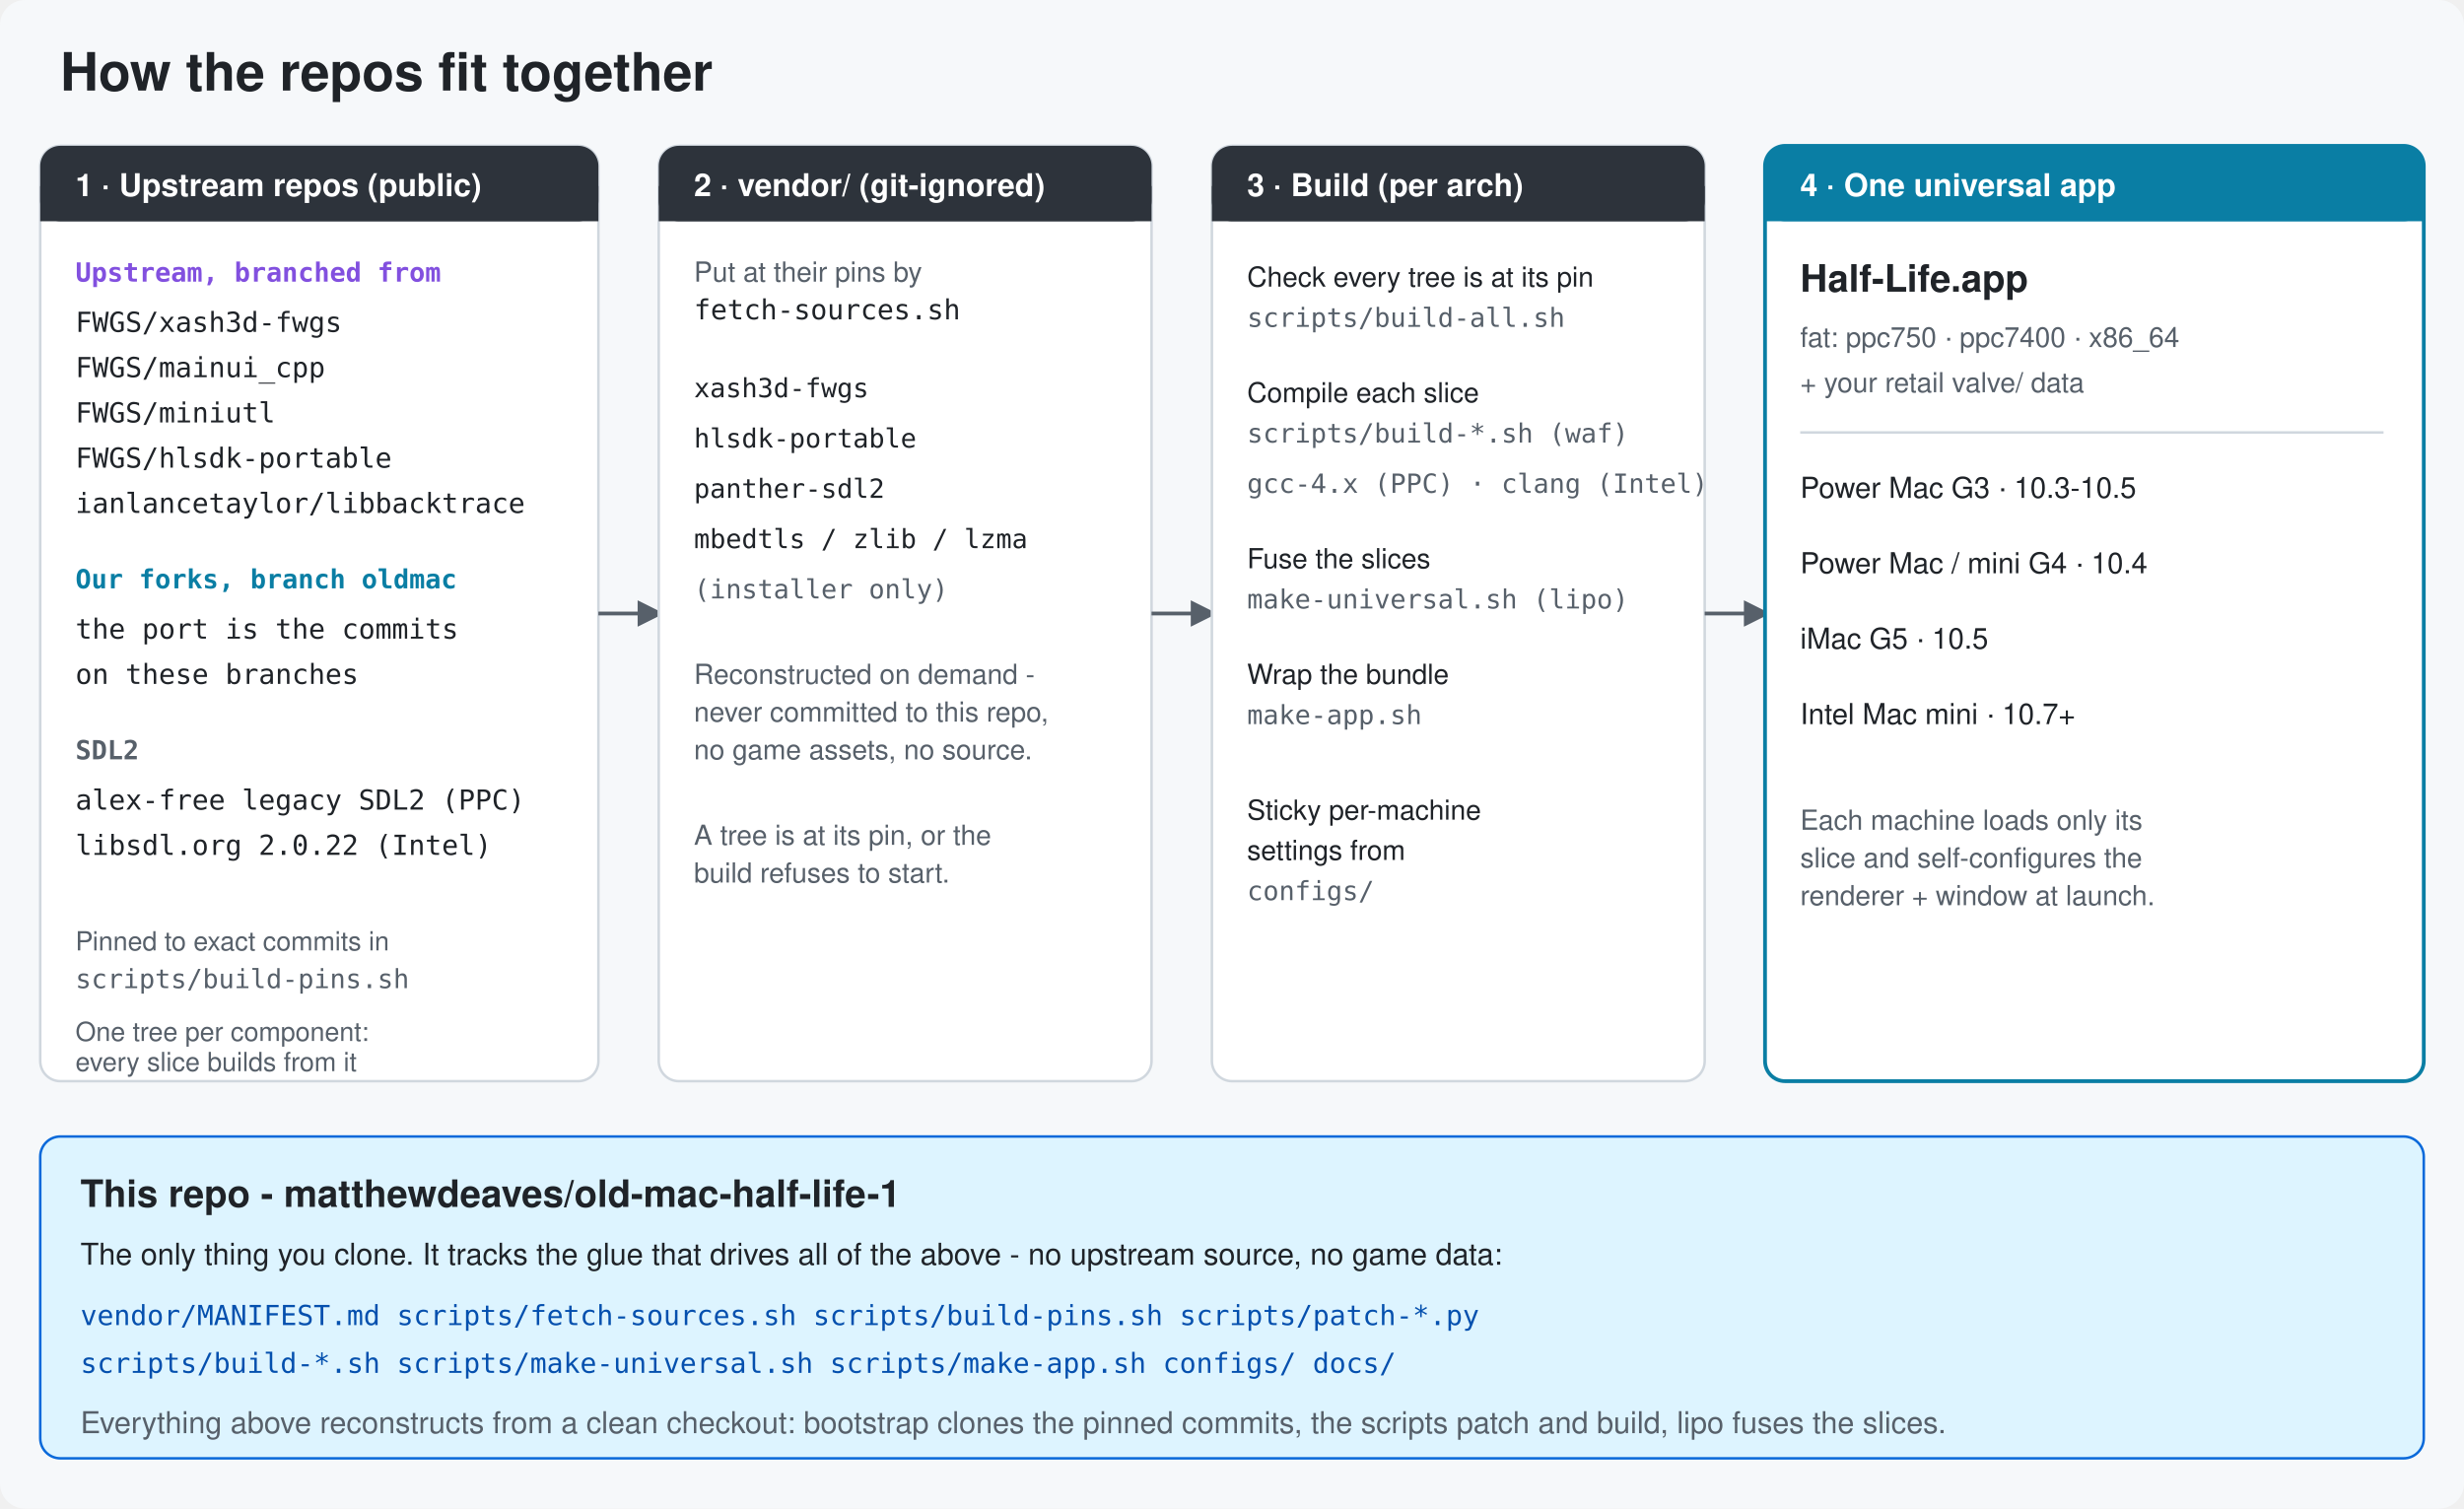
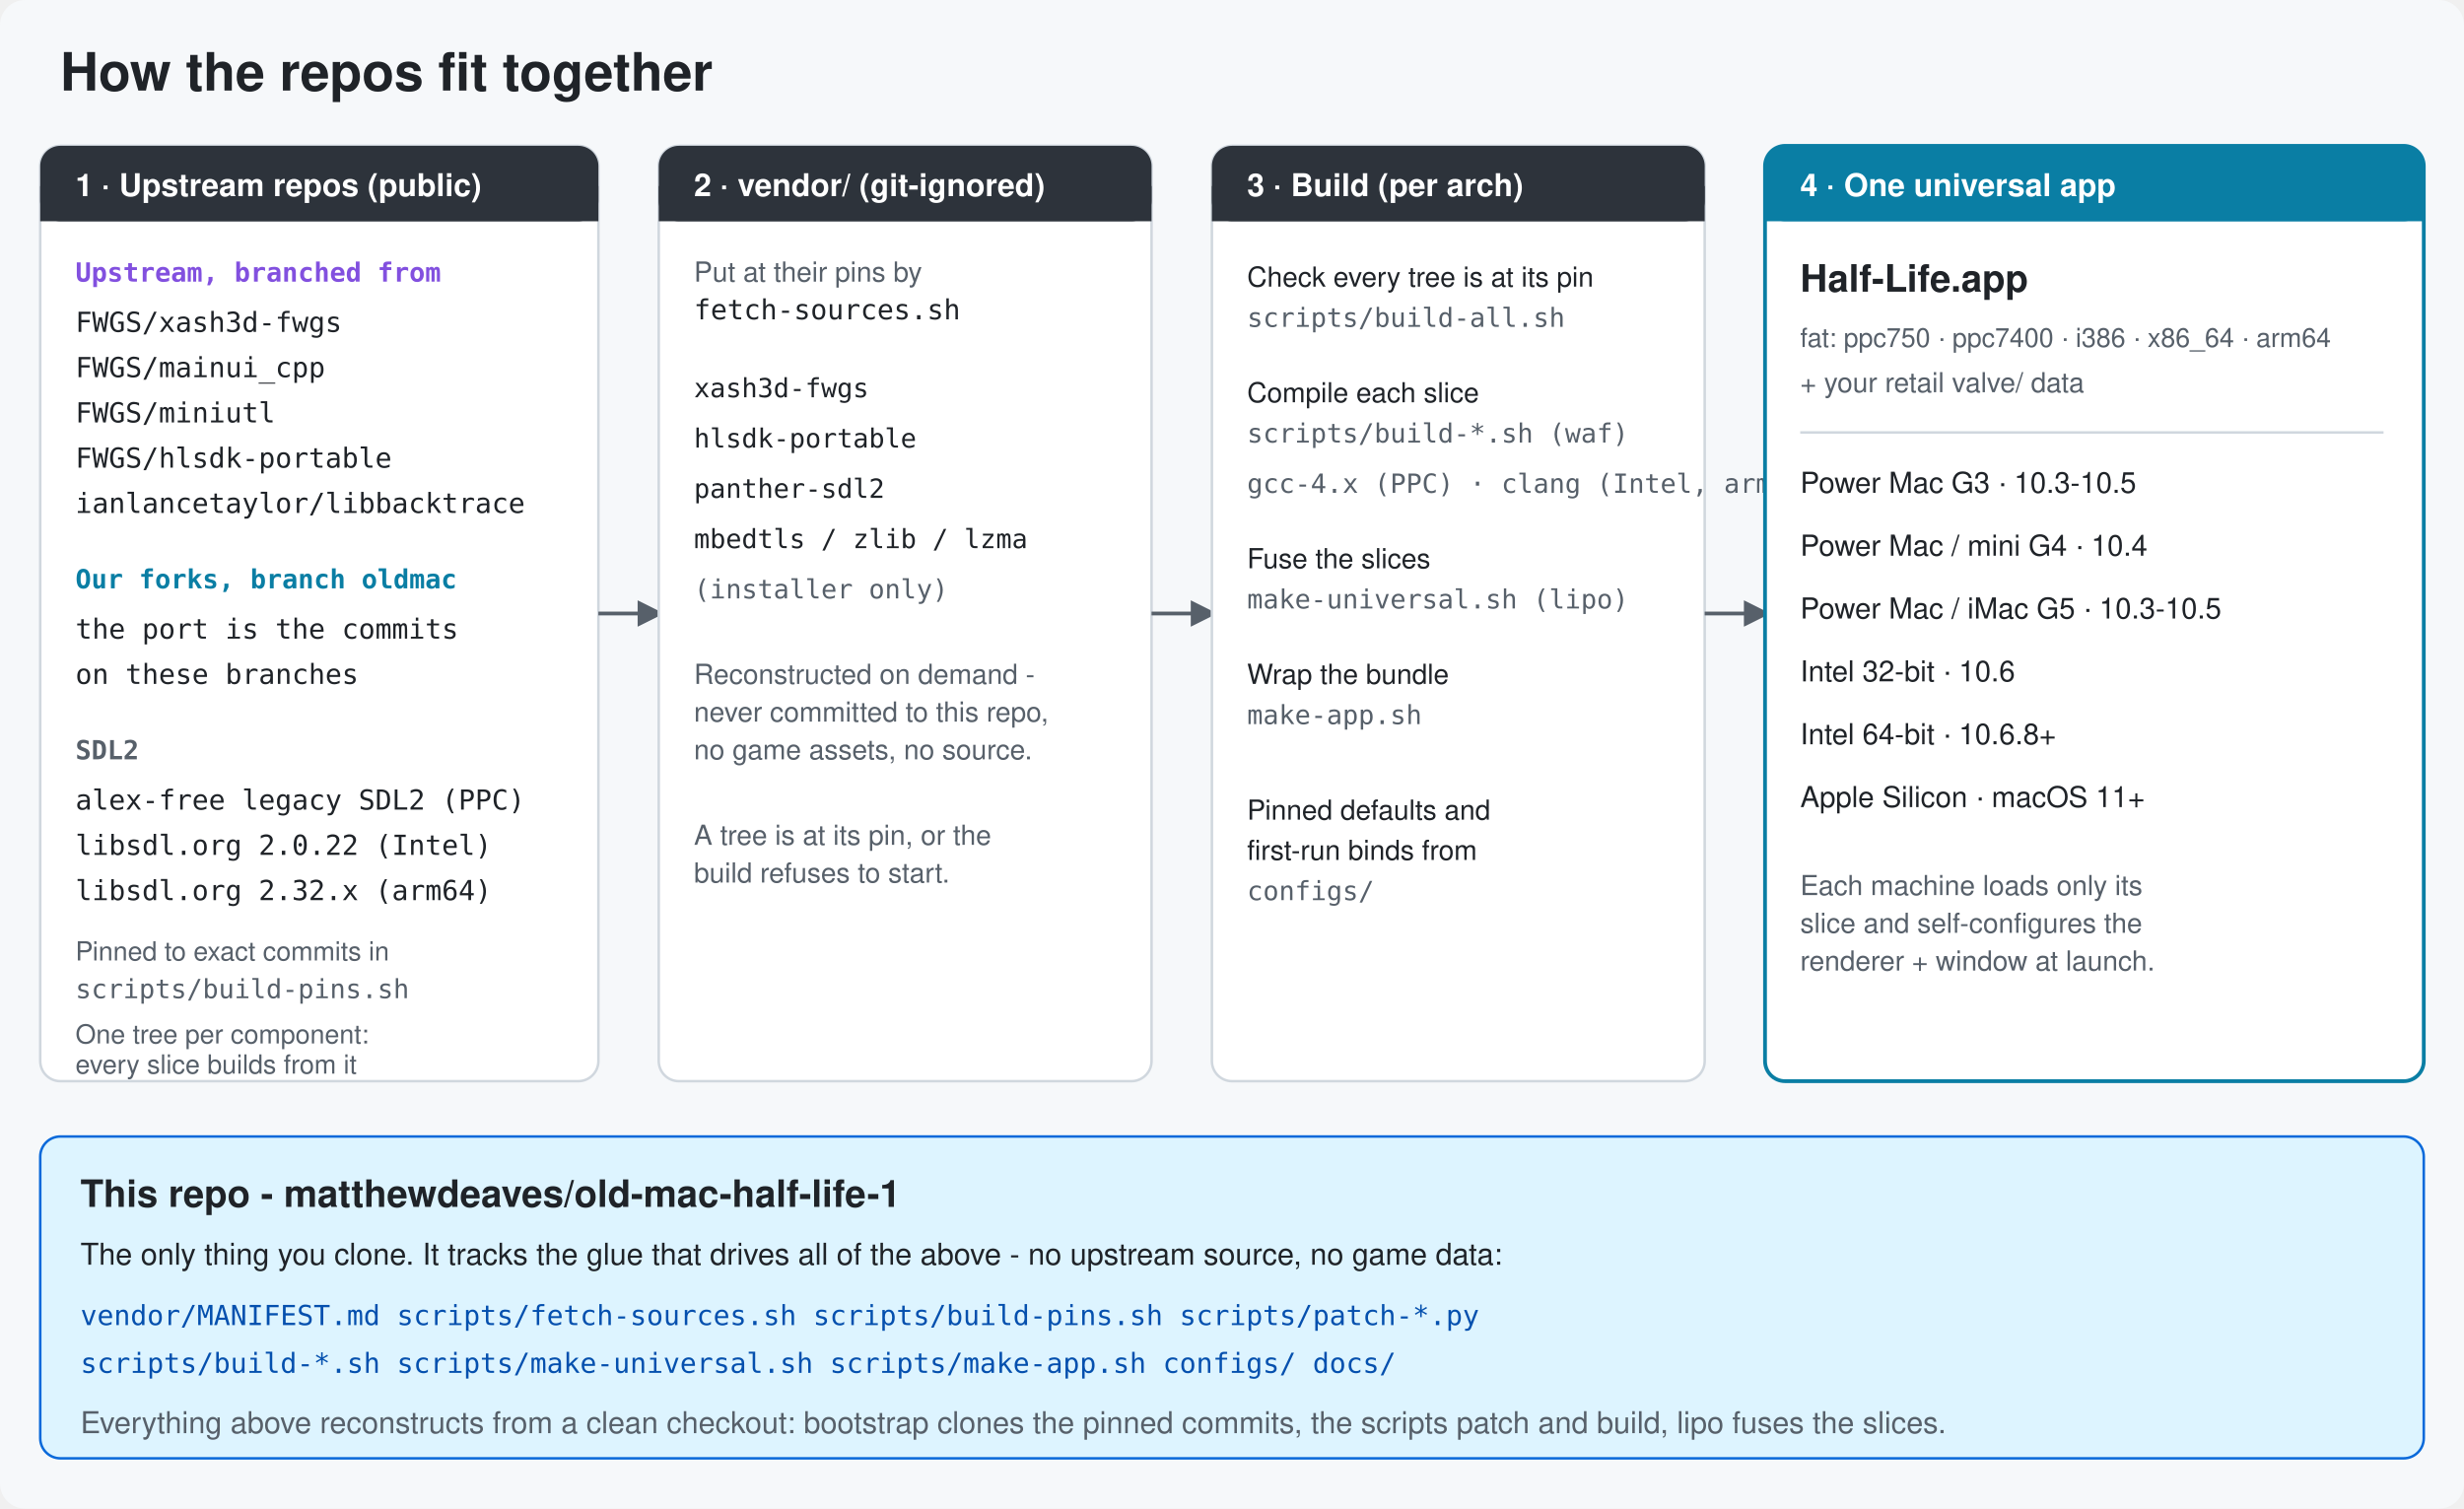
<svg xmlns="http://www.w3.org/2000/svg" viewBox="0 0 980 600" font-family="-apple-system, BlinkMacSystemFont, 'Segoe UI', Helvetica, Arial, sans-serif">
  <defs>
    <marker id="a2" viewBox="0 0 10 10" refX="8" refY="5" markerWidth="7" markerHeight="7" orient="auto-start-reverse">
      <path d="M0 0 L10 5 L0 10 z" fill="#57606a" />
    </marker>
  </defs>
  <rect x="0" y="0" width="980" height="600" rx="10" fill="#f6f8fa" />
  <text x="24" y="36" font-size="21" font-weight="700" fill="#1f2328">How the repos fit together</text>
  <rect x="16" y="58" width="222" height="372" rx="8" fill="#ffffff" stroke="#d0d7de" />
  <rect x="16" y="58" width="222" height="30" rx="8" fill="#2d333b" />
  <rect x="16" y="74" width="222" height="14" fill="#2d333b" />
  <text x="30" y="78" font-size="12.5" font-weight="700" fill="#ffffff">1 · Upstream repos (public)</text>
  <g font-family="ui-monospace, Menlo, monospace" font-size="11" fill="#1f2328">
    <text x="30" y="112" font-size="10.5" font-weight="700" fill="#8250df">Upstream, branched from</text>
    <text x="30" y="132">FWGS/xash3d-fwgs</text>
    <text x="30" y="150">FWGS/mainui_cpp</text>
    <text x="30" y="168">FWGS/miniutl</text>
    <text x="30" y="186">FWGS/hlsdk-portable</text>
    <text x="30" y="204">ianlancetaylor/libbacktrace</text>
    <text x="30" y="234" font-size="10.5" font-weight="700" fill="#0a7ea4">Our forks, branch oldmac</text>
    <text x="30" y="254">the port is the commits</text>
    <text x="30" y="272">on these branches</text>
    <text x="30" y="302" font-size="10.5" font-weight="700" fill="#57606a">SDL2</text>
    <text x="30" y="322">alex-free legacy SDL2 (PPC)</text>
    <text x="30" y="340">libsdl.org 2.0.22 (Intel)</text>
+     <text x="30" y="358">libsdl.org 2.32.x (arm64)</text>
  </g>
-   <text x="30" y="378" font-size="10.5" fill="#57606a">Pinned to exact commits in</text>
-   <text x="30" y="393" font-size="10.5" font-family="ui-monospace, Menlo, monospace" fill="#57606a">scripts/build-pins.sh</text>
-   <text x="30" y="414" font-size="10.5" fill="#57606a">One tree per component:</text>
-   <text x="30" y="426" font-size="10.5" fill="#57606a">every slice builds from it</text>
+   <text x="30" y="382" font-size="10.5" fill="#57606a">Pinned to exact commits in</text>
+   <text x="30" y="397" font-size="10.5" font-family="ui-monospace, Menlo, monospace" fill="#57606a">scripts/build-pins.sh</text>
+   <text x="30" y="415" font-size="10.5" fill="#57606a">One tree per component:</text>
+   <text x="30" y="427" font-size="10.5" fill="#57606a">every slice builds from it</text>
  <line x1="238" y1="244" x2="262" y2="244" stroke="#57606a" stroke-width="1.5" marker-end="url(#a2)" />
  <rect x="262" y="58" width="196" height="372" rx="8" fill="#ffffff" stroke="#d0d7de" />
  <rect x="262" y="58" width="196" height="30" rx="8" fill="#2d333b" />
  <rect x="262" y="74" width="196" height="14" fill="#2d333b" />
  <text x="276" y="78" font-size="12.5" font-weight="700" fill="#ffffff">2 · vendor/  (git-ignored)</text>
  <text x="276" y="112" font-size="11" fill="#57606a">Put at their pins by</text>
  <text x="276" y="127" font-size="11" font-family="ui-monospace, Menlo, monospace" fill="#1f2328">fetch-sources.sh</text>
  <g font-family="ui-monospace, Menlo, monospace" font-size="10.5" fill="#1f2328">
    <text x="276" y="158">xash3d-fwgs</text>
    <text x="276" y="178">hlsdk-portable</text>
    <text x="276" y="198">panther-sdl2</text>
    <text x="276" y="218">mbedtls / zlib / lzma</text>
    <text x="276" y="238" fill="#57606a">(installer only)</text>
  </g>
  <text x="276" y="272" font-size="11" fill="#57606a">Reconstructed on demand -</text>
  <text x="276" y="287" font-size="11" fill="#57606a">never committed to this repo,</text>
  <text x="276" y="302" font-size="11" fill="#57606a">no game assets, no source.</text>
  <text x="276" y="336" font-size="11" fill="#57606a">A tree is at its pin, or the</text>
  <text x="276" y="351" font-size="11" fill="#57606a">build refuses to start.</text>
  <line x1="458" y1="244" x2="482" y2="244" stroke="#57606a" stroke-width="1.5" marker-end="url(#a2)" />
  <rect x="482" y="58" width="196" height="372" rx="8" fill="#ffffff" stroke="#d0d7de" />
  <rect x="482" y="58" width="196" height="30" rx="8" fill="#2d333b" />
  <rect x="482" y="74" width="196" height="14" fill="#2d333b" />
  <text x="496" y="78" font-size="12.5" font-weight="700" fill="#ffffff">3 · Build (per arch)</text>
  <g font-size="11" fill="#1f2328">
    <text x="496" y="114">Check every tree is at its pin</text>
    <text x="496" y="130" font-size="10.5" font-family="ui-monospace, Menlo, monospace" fill="#57606a">scripts/build-all.sh</text>
    <text x="496" y="160">Compile each slice</text>
    <text x="496" y="176" font-size="10.5" font-family="ui-monospace, Menlo, monospace" fill="#57606a">scripts/build-*.sh (waf)</text>
-     <text x="496" y="196" font-size="10.5" font-family="ui-monospace, Menlo, monospace" fill="#57606a">gcc-4.x (PPC) · clang (Intel)</text>
+     <text x="496" y="196" font-size="10.5" font-family="ui-monospace, Menlo, monospace" fill="#57606a">gcc-4.x (PPC) · clang (Intel, arm64)</text>
    <text x="496" y="226">Fuse the slices</text>
    <text x="496" y="242" font-size="10.5" font-family="ui-monospace, Menlo, monospace" fill="#57606a">make-universal.sh (lipo)</text>
    <text x="496" y="272">Wrap the bundle</text>
    <text x="496" y="288" font-size="10.5" font-family="ui-monospace, Menlo, monospace" fill="#57606a">make-app.sh</text>
-     <text x="496" y="326">Sticky per-machine</text>
-     <text x="496" y="342">settings from</text>
+     <text x="496" y="326">Pinned defaults and</text>
+     <text x="496" y="342">first-run binds from</text>
    <text x="496" y="358" font-size="10.5" font-family="ui-monospace, Menlo, monospace" fill="#57606a">configs/</text>
  </g>
  <line x1="678" y1="244" x2="702" y2="244" stroke="#57606a" stroke-width="1.5" marker-end="url(#a2)" />
  <rect x="702" y="58" width="262" height="372" rx="8" fill="#ffffff" stroke="#0a7ea4" stroke-width="1.5" />
  <rect x="702" y="58" width="262" height="30" rx="8" fill="#0a7ea4" />
  <rect x="702" y="74" width="262" height="14" fill="#0a7ea4" />
  <text x="716" y="78" font-size="12.5" font-weight="700" fill="#ffffff">4 · One universal app</text>
  <text x="716" y="116" font-size="15" font-weight="700" fill="#1f2328">Half-Life.app</text>
-   <text x="716" y="138" font-size="11" fill="#57606a">fat: ppc750 · ppc7400 · x86_64</text>
+   <text x="716" y="138" font-size="10.5" fill="#57606a">fat: ppc750 · ppc7400 · i386 · x86_64 · arm64</text>
  <text x="716" y="156" font-size="11" fill="#57606a">+ your retail valve/ data</text>
  <line x1="716" y1="172" x2="948" y2="172" stroke="#d0d7de" />
  <g font-size="11.5" fill="#1f2328">
-     <text x="716" y="198">Power Mac G3 · 10.3-10.5</text>
-     <text x="716" y="228">Power Mac / mini G4 · 10.4</text>
-     <text x="716" y="258">iMac G5 · 10.5</text>
-     <text x="716" y="288">Intel Mac mini · 10.7+</text>
+     <text x="716" y="196">Power Mac G3 · 10.3-10.5</text>
+     <text x="716" y="221">Power Mac / mini G4 · 10.4</text>
+     <text x="716" y="246">Power Mac / iMac G5 · 10.3-10.5</text>
+     <text x="716" y="271">Intel 32-bit · 10.6</text>
+     <text x="716" y="296">Intel 64-bit · 10.6.8+</text>
+     <text x="716" y="321">Apple Silicon · macOS 11+</text>
  </g>
-   <text x="716" y="330" font-size="11" fill="#57606a">Each machine loads only its</text>
-   <text x="716" y="345" font-size="11" fill="#57606a">slice and self-configures the</text>
-   <text x="716" y="360" font-size="11" fill="#57606a">renderer + window at launch.</text>
+   <text x="716" y="356" font-size="11" fill="#57606a">Each machine loads only its</text>
+   <text x="716" y="371" font-size="11" fill="#57606a">slice and self-configures the</text>
+   <text x="716" y="386" font-size="11" fill="#57606a">renderer + window at launch.</text>
  <rect x="16" y="452" width="948" height="128" rx="8" fill="#ddf4ff" stroke="#0969da" />
  <text x="32" y="480" font-size="15" font-weight="700" fill="#1f2328">This repo - matthewdeaves/old-mac-half-life-1</text>
  <text x="32" y="503" font-size="12" fill="#1f2328">The only thing you clone. It tracks the glue that drives all of the above - no upstream source, no game data:</text>
  <g font-family="ui-monospace, Menlo, monospace" font-size="11" fill="#0550ae">
    <text x="32" y="527">vendor/MANIFEST.md   scripts/fetch-sources.sh   scripts/build-pins.sh   scripts/patch-*.py</text>
    <text x="32" y="546">scripts/build-*.sh   scripts/make-universal.sh   scripts/make-app.sh   configs/   docs/</text>
  </g>
  <text x="32" y="570" font-size="12" fill="#57606a">Everything above reconstructs from a clean checkout: bootstrap clones the pinned commits, the scripts patch and build, lipo fuses the slices.</text>
</svg>
